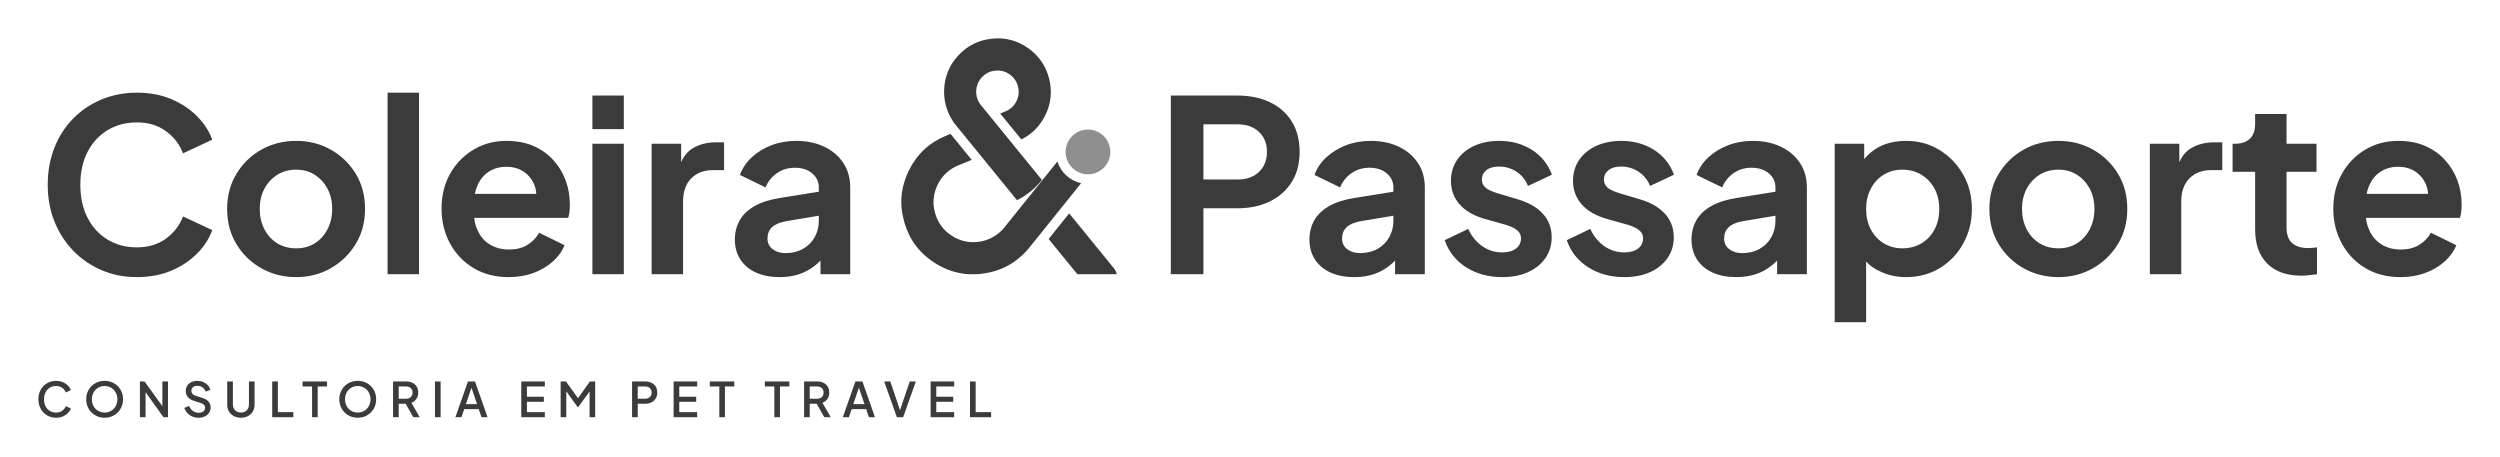
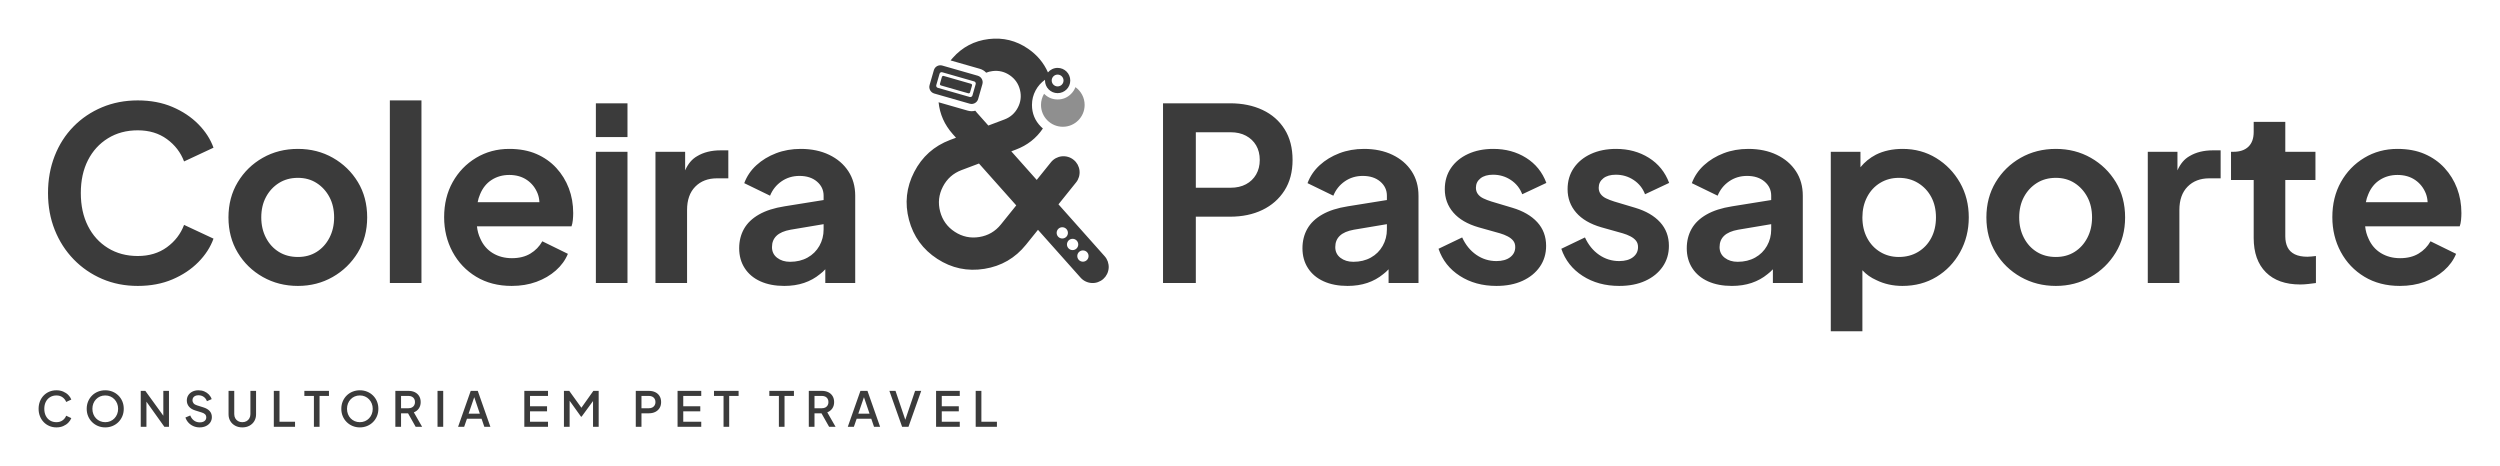
- <svg xmlns="http://www.w3.org/2000/svg" viewBox="-14.90 -114.34 1042.37 190.18" role="img" aria-label="Coleira &amp; Passaporte">
-   <path fill="#3B3B3B" d="M750.07 20V-54.4H762.37V-48Q764.97 -51.2 768.77 -53.2Q773.57 -55.6 779.87 -55.6Q787.57 -55.6 793.77 -51.8Q799.97 -48 803.62 -41.6Q807.27 -35.2 807.27 -27.2Q807.27 -19.3 803.67 -12.8Q800.07 -6.3 793.87 -2.55Q787.67 1.2 779.77 1.2Q773.87 1.2 768.97 -1.2Q765.57 -2.7 763.17 -5.3V20ZM473.27 0V-74.5H501.07Q508.67 -74.5 514.52 -71.75Q520.37 -69 523.67 -63.75Q526.97 -58.5 526.97 -51Q526.97 -43.6 523.62 -38.35Q520.27 -33.1 514.47 -30.3Q508.67 -27.5 501.07 -27.5H486.87V0ZM108.6 1.2Q100.6 1.2 94.05 -2.5Q87.5 -6.2 83.65 -12.6Q79.8 -19 79.8 -27.2Q79.8 -35.4 83.65 -41.8Q87.5 -48.2 94 -51.9Q100.5 -55.6 108.6 -55.6Q116.6 -55.6 123.1 -51.9Q129.6 -48.2 133.45 -41.85Q137.3 -35.5 137.3 -27.2Q137.3 -19 133.4 -12.6Q129.5 -6.2 123 -2.5Q116.5 1.2 108.6 1.2ZM843.37 1.2Q835.37 1.2 828.82 -2.5Q822.27 -6.2 818.42 -12.6Q814.57 -19 814.57 -27.2Q814.57 -35.4 818.42 -41.8Q822.27 -48.2 828.77 -51.9Q835.27 -55.6 843.37 -55.6Q851.37 -55.6 857.87 -51.9Q864.37 -48.2 868.22 -41.85Q872.07 -35.5 872.07 -27.2Q872.07 -19 868.17 -12.6Q864.27 -6.2 857.77 -2.5Q851.27 1.2 843.37 1.2ZM42.2 1.2Q34.2 1.2 27.45 -1.7Q20.7 -4.6 15.65 -9.8Q10.6 -15 7.8 -22Q5 -29 5 -37.3Q5 -45.6 7.75 -52.65Q10.5 -59.7 15.55 -64.85Q20.6 -70 27.4 -72.85Q34.2 -75.7 42.2 -75.7Q50.2 -75.7 56.55 -73Q62.9 -70.3 67.3 -65.85Q71.7 -61.4 73.6 -56.1L61.4 -50.4Q59.3 -56 54.3 -59.65Q49.3 -63.3 42.2 -63.3Q35.2 -63.3 29.85 -60Q24.5 -56.7 21.55 -50.9Q18.6 -45.1 18.6 -37.3Q18.6 -29.5 21.55 -23.65Q24.5 -17.8 29.85 -14.5Q35.2 -11.2 42.2 -11.2Q49.3 -11.2 54.3 -14.85Q59.3 -18.5 61.4 -24.1L73.6 -18.4Q71.7 -13.1 67.3 -8.65Q62.9 -4.2 56.55 -1.5Q50.2 1.2 42.2 1.2ZM197.2 1.2Q188.8 1.2 182.5 -2.6Q176.2 -6.4 172.7 -12.9Q169.2 -19.4 169.2 -27.3Q169.2 -35.5 172.75 -41.85Q176.3 -48.2 182.45 -51.9Q188.6 -55.6 196.2 -55.6Q202.6 -55.6 207.45 -53.5Q212.3 -51.4 215.7 -47.7Q219.1 -44 220.9 -39.25Q222.7 -34.5 222.7 -29Q222.7 -27.6 222.55 -26.1Q222.4 -24.6 222 -23.5H182.8Q183.1 -20.7 184.2 -18.4Q185.9 -14.5 189.35 -12.4Q192.8 -10.3 197.3 -10.3Q201.8 -10.3 204.95 -12.2Q208.1 -14.1 209.9 -17.3L220.5 -12.1Q218.9 -8.2 215.5 -5.2Q212.1 -2.2 207.45 -0.5Q202.8 1.2 197.2 1.2ZM985.97 1.2Q977.57 1.2 971.27 -2.6Q964.97 -6.4 961.47 -12.9Q957.97 -19.4 957.97 -27.3Q957.97 -35.5 961.52 -41.85Q965.07 -48.2 971.22 -51.9Q977.37 -55.6 984.97 -55.6Q991.37 -55.6 996.22 -53.5Q1001.07 -51.4 1004.47 -47.7Q1007.87 -44 1009.67 -39.25Q1011.47 -34.5 1011.47 -29Q1011.47 -27.6 1011.32 -26.1Q1011.17 -24.6 1010.77 -23.5H971.57Q971.87 -20.7 972.97 -18.4Q974.67 -14.5 978.12 -12.4Q981.57 -10.3 986.07 -10.3Q990.57 -10.3 993.72 -12.2Q996.87 -14.1 998.67 -17.3L1009.27 -12.1Q1007.67 -8.2 1004.27 -5.2Q1000.87 -2.2 996.22 -0.5Q991.57 1.2 985.97 1.2ZM549.77 1.2Q544.07 1.2 539.87 -0.7Q535.67 -2.6 533.37 -6.15Q531.07 -9.7 531.07 -14.4Q531.07 -18.9 533.07 -22.45Q535.07 -26 539.27 -28.4Q543.47 -30.8 549.87 -31.8L566.07 -34.4V-36.2Q566.07 -39.7 563.32 -42.05Q560.57 -44.4 556.07 -44.4Q551.87 -44.4 548.62 -42.15Q545.37 -39.9 543.87 -36.2L533.17 -41.4Q534.77 -45.7 538.22 -48.85Q541.67 -52 546.37 -53.8Q551.07 -55.6 556.57 -55.6Q563.27 -55.6 568.37 -53.15Q573.47 -50.7 576.32 -46.35Q579.17 -42 579.17 -36.2V0H566.77V-5.7Q565.77 -4.6 564.57 -3.7Q561.67 -1.3 557.97 -0.05Q554.27 1.2 549.77 1.2ZM709.07 1.2Q703.37 1.2 699.17 -0.7Q694.97 -2.6 692.67 -6.15Q690.37 -9.7 690.37 -14.4Q690.37 -18.9 692.37 -22.45Q694.37 -26 698.57 -28.4Q702.77 -30.8 709.17 -31.8L725.37 -34.4V-36.2Q725.37 -39.7 722.62 -42.05Q719.87 -44.4 715.37 -44.4Q711.17 -44.4 707.92 -42.15Q704.67 -39.9 703.17 -36.2L692.47 -41.4Q694.07 -45.7 697.52 -48.85Q700.97 -52 705.67 -53.8Q710.37 -55.6 715.87 -55.6Q722.57 -55.6 727.67 -53.15Q732.77 -50.7 735.62 -46.35Q738.47 -42 738.47 -36.2V0H726.07V-5.7Q725.07 -4.6 723.87 -3.7Q720.97 -1.3 717.27 -0.05Q713.57 1.2 709.07 1.2ZM310.2 1.2Q304.5 1.2 300.3 -0.7Q296.1 -2.6 293.8 -6.15Q291.5 -9.7 291.5 -14.4Q291.5 -18.9 293.5 -22.45Q295.5 -26 299.7 -28.4Q303.9 -30.8 310.3 -31.8L326.5 -34.4V-36.2Q326.5 -39.7 323.75 -42.05Q321 -44.4 316.5 -44.4Q312.3 -44.4 309.05 -42.15Q305.8 -39.9 304.3 -36.2L293.6 -41.4Q295.2 -45.7 298.65 -48.85Q302.1 -52 306.8 -53.8Q311.5 -55.6 317 -55.6Q323.7 -55.6 328.8 -53.15Q333.9 -50.7 336.75 -46.35Q339.6 -42 339.6 -36.2V0H327.2V-5.7Q326.2 -4.6 325 -3.7Q322.1 -1.3 318.4 -0.05Q314.7 1.2 310.2 1.2ZM662.37 1.2Q653.67 1.2 647.22 -2.95Q640.77 -7.1 638.37 -14.2L648.17 -18.9Q650.27 -14.3 654.02 -11.7Q657.77 -9.1 662.37 -9.1Q665.97 -9.1 668.07 -10.7Q670.17 -12.3 670.17 -14.9Q670.17 -16.5 669.32 -17.55Q668.47 -18.6 667.02 -19.35Q665.57 -20.1 663.87 -20.6L654.97 -23.1Q648.07 -25.1 644.52 -29.2Q640.97 -33.3 640.97 -38.9Q640.97 -43.9 643.52 -47.65Q646.07 -51.4 650.62 -53.5Q655.17 -55.6 661.07 -55.6Q668.77 -55.6 674.67 -51.9Q680.57 -48.2 683.07 -41.5L673.07 -36.8Q671.67 -40.5 668.37 -42.7Q665.07 -44.9 660.97 -44.9Q657.67 -44.9 655.77 -43.4Q653.87 -41.9 653.87 -39.5Q653.87 -38 654.67 -36.9Q655.47 -35.8 656.92 -35.1Q658.37 -34.4 660.27 -33.8L668.97 -31.2Q675.67 -29.2 679.32 -25.2Q682.97 -21.2 682.97 -15.4Q682.97 -10.5 680.37 -6.75Q677.77 -3 673.17 -0.9Q668.57 1.2 662.37 1.2ZM611.47 1.2Q602.77 1.2 596.32 -2.95Q589.87 -7.1 587.47 -14.2L597.27 -18.9Q599.37 -14.3 603.12 -11.7Q606.87 -9.1 611.47 -9.1Q615.07 -9.1 617.17 -10.7Q619.27 -12.3 619.27 -14.9Q619.27 -16.5 618.42 -17.55Q617.57 -18.6 616.12 -19.35Q614.67 -20.1 612.97 -20.6L604.07 -23.1Q597.17 -25.1 593.62 -29.2Q590.07 -33.3 590.07 -38.9Q590.07 -43.9 592.62 -47.65Q595.17 -51.4 599.72 -53.5Q604.27 -55.6 610.17 -55.6Q617.87 -55.6 623.77 -51.9Q629.67 -48.2 632.17 -41.5L622.17 -36.8Q620.77 -40.5 617.47 -42.7Q614.17 -44.9 610.07 -44.9Q606.77 -44.9 604.87 -43.4Q602.97 -41.9 602.97 -39.5Q602.97 -38 603.77 -36.9Q604.57 -35.8 606.02 -35.1Q607.47 -34.4 609.37 -33.8L618.07 -31.2Q624.77 -29.2 628.42 -25.2Q632.07 -21.2 632.07 -15.4Q632.07 -10.5 629.47 -6.75Q626.87 -3 622.27 -0.9Q617.67 1.2 611.47 1.2ZM944.67 0.6Q935.47 0.6 930.42 -4.45Q925.37 -9.5 925.37 -18.7V-42.7H915.97V-54.4H916.97Q920.97 -54.4 923.17 -56.5Q925.37 -58.6 925.37 -62.6V-66.8H938.47V-54.4H950.97V-42.7H938.47V-19.4Q938.47 -16.7 939.42 -14.8Q940.37 -12.9 942.42 -11.9Q944.47 -10.9 947.67 -10.9Q948.37 -10.9 949.32 -11Q950.27 -11.1 951.17 -11.2V0Q949.77 0.2 947.97 0.4Q946.17 0.6 944.67 0.6ZM146.7 0V-75.7H159.8V0ZM256.8 0V-54.4H269.1V-46.7Q270.9 -50.8 274.1 -52.6Q278.1 -55 283.8 -55H287V-43.4H282.3Q276.7 -43.4 273.3 -39.95Q269.9 -36.5 269.9 -30.3V0ZM881.47 0V-54.4H893.77V-46.7Q895.57 -50.8 898.77 -52.6Q902.77 -55 908.47 -55H911.67V-43.4H906.97Q901.37 -43.4 897.97 -39.95Q894.57 -36.5 894.57 -30.3V0ZM778.27 -10.8Q782.77 -10.8 786.27 -12.9Q789.77 -15 791.72 -18.7Q793.67 -22.4 793.67 -27.2Q793.67 -32 791.72 -35.65Q789.77 -39.3 786.27 -41.45Q782.77 -43.6 778.27 -43.6Q773.97 -43.6 770.52 -41.5Q767.07 -39.4 765.12 -35.65Q763.17 -31.9 763.17 -27.2Q763.17 -22.4 765.12 -18.7Q767.07 -15 770.52 -12.9Q773.97 -10.8 778.27 -10.8ZM843.37 -10.8Q847.77 -10.8 851.12 -12.9Q854.47 -15 856.42 -18.75Q858.37 -22.5 858.37 -27.2Q858.37 -32 856.42 -35.65Q854.47 -39.3 851.12 -41.45Q847.77 -43.6 843.37 -43.6Q838.87 -43.6 835.47 -41.45Q832.07 -39.3 830.12 -35.65Q828.17 -32 828.17 -27.2Q828.17 -22.5 830.12 -18.75Q832.07 -15 835.47 -12.9Q838.87 -10.8 843.37 -10.8ZM108.6 -10.8Q113 -10.8 116.35 -12.9Q119.7 -15 121.65 -18.75Q123.6 -22.5 123.6 -27.2Q123.6 -32 121.65 -35.65Q119.7 -39.3 116.35 -41.45Q113 -43.6 108.6 -43.6Q104.1 -43.6 100.7 -41.45Q97.3 -39.3 95.35 -35.65Q93.4 -32 93.4 -27.2Q93.4 -22.5 95.35 -18.75Q97.3 -15 100.7 -12.9Q104.1 -10.8 108.6 -10.8ZM232.1 0V-54.4H245.2V0ZM486.87 -39.5H501.27Q504.97 -39.5 507.67 -40.95Q510.37 -42.4 511.87 -45Q513.37 -47.6 513.37 -51Q513.37 -54.5 511.87 -57.05Q510.37 -59.6 507.67 -61.05Q504.97 -62.5 501.27 -62.5H486.87ZM326.5 -24.4 312.8 -22.1Q308.9 -21.4 307 -19.6Q305.1 -17.8 305.1 -14.9Q305.1 -12.1 307.25 -10.45Q309.4 -8.8 312.6 -8.8Q316.7 -8.8 319.85 -10.55Q323 -12.3 324.75 -15.4Q326.5 -18.5 326.5 -22.2ZM725.37 -24.4 711.67 -22.1Q707.77 -21.4 705.87 -19.6Q703.97 -17.8 703.97 -14.9Q703.97 -12.1 706.12 -10.45Q708.27 -8.8 711.47 -8.8Q715.57 -8.8 718.72 -10.55Q721.87 -12.3 723.62 -15.4Q725.37 -18.5 725.37 -22.2ZM566.07 -24.4 552.37 -22.1Q548.47 -21.4 546.57 -19.6Q544.67 -17.8 544.67 -14.9Q544.67 -12.1 546.82 -10.45Q548.97 -8.8 552.17 -8.8Q556.27 -8.8 559.42 -10.55Q562.57 -12.3 564.32 -15.4Q566.07 -18.5 566.07 -22.2ZM183.1 -33.5H208.7Q208.6 -35.4 208 -37Q206.6 -40.6 203.55 -42.7Q200.5 -44.8 196.2 -44.8Q192.1 -44.8 188.9 -42.75Q185.7 -40.7 184.1 -36.8Q183.4 -35.2 183.1 -33.5ZM971.87 -33.5H997.47Q997.37 -35.4 996.77 -37Q995.37 -40.6 992.32 -42.7Q989.27 -44.8 984.97 -44.8Q980.87 -44.8 977.67 -42.75Q974.47 -40.7 972.87 -36.8Q972.17 -35.2 971.87 -33.5ZM232.1 -60.5V-74.5H245.2V-60.5Z M408.58 -5.63Q403.07 -1.59 395.88 -0.4Q393.98 -0.09 392.12 0H389.27Q381.69 -0.37 374.91 -4.67Q365.23 -10.8 362.11 -21.82Q358.98 -32.84 364 -43.15Q369.01 -53.45 379.61 -57.78L381.42 -58.52L381.47 -58.47L381.75 -58.12L382.03 -57.78L382.31 -57.43L382.59 -57.09L382.87 -56.74L383.15 -56.4L383.43 -56.05L383.71 -55.71L384 -55.37L384.28 -55.02L384.56 -54.68L384.84 -54.33L385.12 -53.99L385.4 -53.64L385.68 -53.3L385.96 -52.95L386.24 -52.61L386.52 -52.26L386.81 -51.92L387.09 -51.57L387.37 -51.23L387.65 -50.88L387.93 -50.54L388.21 -50.2L388.49 -49.85L388.77 -49.51L389.05 -49.16L389.33 -48.82L389.62 -48.47L389.9 -48.13L390.18 -47.78L390.26 -47.68L384.68 -45.4Q378.81 -42.99 376.03 -37.29Q373.25 -31.58 374.99 -25.47Q376.72 -19.37 382.08 -15.97Q387.44 -12.57 393.7 -13.61Q393.98 -13.66 394.26 -13.71L394.26 -13.71L394.54 -13.77L394.74 -13.82L394.93 -13.86L395.13 -13.91L395.33 -13.96L395.52 -14.02L395.72 -14.07L395.91 -14.13L396.1 -14.19L396.29 -14.26L396.49 -14.32L396.68 -14.39L396.86 -14.46L397.05 -14.53L397.24 -14.61L397.43 -14.69L397.61 -14.77L397.8 -14.85L397.98 -14.93L398.16 -15.02L398.34 -15.1L398.52 -15.19L398.7 -15.29L398.88 -15.38L399.05 -15.48L399.23 -15.58L399.4 -15.68L399.58 -15.78L399.75 -15.88L399.92 -15.99L400.09 -16.1L400.25 -16.21L400.42 -16.33L400.58 -16.44L400.75 -16.56L400.91 -16.68L401.07 -16.8L401.23 -16.92L401.39 -17.05L401.54 -17.17L401.7 -17.3L401.85 -17.43L402 -17.57L402.15 -17.7L402.3 -17.84L402.45 -17.98L402.6 -18.12L402.74 -18.26L402.88 -18.4L403.02 -18.55L403.16 -18.7L403.3 -18.85L403.44 -19L403.57 -19.15L403.7 -19.31L403.83 -19.47L403.96 -19.62L404.21 -19.94L404.49 -20.29L404.77 -20.63L405.05 -20.98L405.33 -21.33L406.17 -22.37L406.45 -22.72L406.73 -23.07L407.01 -23.41L407.29 -23.76L407.57 -24.11L407.85 -24.46L408.13 -24.8L408.69 -25.5L408.96 -25.85L409.24 -26.19L409.52 -26.54L409.8 -26.89L410.36 -27.58L410.64 -27.93L410.92 -28.28L411.2 -28.63L412.32 -30.02L412.6 -30.36L412.88 -30.71L413.71 -31.75L413.99 -32.1L414.27 -32.45L414.55 -32.8L414.83 -33.14L415.39 -33.84L415.67 -34.19L415.95 -34.53L416.79 -35.58L417.07 -35.92L417.35 -36.27L417.63 -36.62L418.19 -37.31L418.46 -37.66L418.74 -38.01L419.58 -39.05L419.86 -39.4L420.14 -39.74L420.42 -40.09L420.7 -40.44L420.98 -40.79L421.26 -41.13L421.54 -41.48L421.82 -41.83L422.1 -42.18L422.38 -42.52L422.66 -42.87L422.94 -43.22L423.21 -43.57L423.49 -43.91L423.77 -44.26L424.05 -44.61L424.33 -44.96L424.61 -45.3L424.89 -45.65L425.17 -46L425.45 -46.35L425.73 -46.69L425.99 -47.01C427.4 -42.47 431.18 -38.98 435.88 -37.96L435.6 -37.61L435.32 -37.26L435.04 -36.92L434.76 -36.57L434.48 -36.22L434.2 -35.87L433.93 -35.53L433.65 -35.18L433.37 -34.83L433.09 -34.48L432.81 -34.14L432.53 -33.79L432.25 -33.44L431.97 -33.09L431.69 -32.75L431.41 -32.4L431.13 -32.05L430.85 -31.7L430.57 -31.36L430.29 -31.01L430.01 -30.66L429.18 -29.62L428.9 -29.27L428.62 -28.92L428.06 -28.23L427.78 -27.88L427.5 -27.53L427.22 -27.19L426.38 -26.14L426.1 -25.8L425.82 -25.45L425.26 -24.75L424.98 -24.41L424.7 -24.06L424.43 -23.71L424.15 -23.36L423.31 -22.32L423.03 -21.97L422.75 -21.63L421.63 -20.24L421.35 -19.89L421.07 -19.54L420.79 -19.2L420.23 -18.5L419.95 -18.15L419.67 -17.81L419.4 -17.46L419.12 -17.11L418.56 -16.42L418.28 -16.07L418 -15.72L417.72 -15.37L417.44 -15.03L417.16 -14.68L416.88 -14.33L416.6 -13.98L415.76 -12.94L415.48 -12.59L415.2 -12.25L414.92 -11.9L414.65 -11.55L414.34 -11.17L414.11 -10.89L413.87 -10.6L413.63 -10.32L413.39 -10.05L413.14 -9.78L412.89 -9.51L412.64 -9.24L412.39 -8.98L412.13 -8.72L411.87 -8.46L411.6 -8.21L411.34 -7.96L411.07 -7.71L410.8 -7.47L410.52 -7.23L410.24 -7L409.96 -6.77L409.68 -6.54L409.39 -6.31L409.1 -6.09L408.81 -5.87L408.52 -5.66C408.54 -5.65 408.56 -5.64 408.58 -5.63ZM378.73 -75.83Q378.73 -76.31 378.75 -76.79Q379.01 -85.1 384.65 -91.2Q390.3 -97.3 398.57 -98.2Q406.83 -99.1 413.66 -94.36Q420.48 -89.61 422.53 -81.56Q424.57 -73.5 420.83 -66.08Q417.47 -59.42 410.94 -56.2L410.71 -56.49L410.43 -56.83L410.15 -57.18L409.87 -57.52L409.59 -57.87L409.31 -58.21L409.03 -58.56L408.74 -58.9L408.46 -59.25L408.18 -59.59L407.9 -59.94L407.62 -60.28L407.06 -60.97L406.78 -61.31L406.5 -61.66L406.22 -62L405.93 -62.35L405.65 -62.69L405.37 -63.04L405.09 -63.38L404.81 -63.73L404.53 -64.07L404.25 -64.42L403.97 -64.76L403.69 -65.11L403.41 -65.45L403.12 -65.8L402.84 -66.14L402.56 -66.48L402.28 -66.83L402.14 -67L404.33 -67.9Q407.39 -69.15 408.88 -72.1Q410.37 -75.06 409.55 -78.27Q408.74 -81.47 406.02 -83.36Q403.3 -85.25 400.01 -84.89Q398 -84.67 396.38 -83.67L396.39 -83.66L396.3 -83.61L396.21 -83.55L396.12 -83.49L396.03 -83.43L395.94 -83.37L395.86 -83.31L395.77 -83.25L395.69 -83.19L395.6 -83.13L395.52 -83.06L395.44 -83L395.36 -82.93L395.27 -82.86L395.19 -82.79L395.11 -82.73L395.03 -82.65L394.96 -82.58L394.88 -82.51L394.8 -82.44L394.73 -82.36L394.65 -82.29L394.58 -82.21L394.5 -82.13L394.43 -82.05L394.36 -81.98L394.29 -81.9L394.22 -81.81L394.15 -81.73L394.09 -81.65L394.02 -81.57L393.95 -81.48L393.89 -81.4L393.83 -81.32L393.77 -81.23L393.7 -81.14L393.65 -81.06L393.59 -80.97L393.53 -80.88L393.47 -80.79L393.42 -80.7L393.36 -80.61L393.31 -80.52L393.26 -80.43L393.21 -80.34L393.16 -80.24L393.11 -80.15L393.06 -80.06L393.01 -79.96L392.97 -79.87L392.92 -79.77L392.88 -79.68L392.84 -79.58L392.8 -79.49L392.76 -79.39L392.72 -79.29L392.68 -79.19L392.65 -79.09L392.61 -78.99L392.58 -78.9L392.54 -78.8L392.51 -78.69L392.48 -78.59L392.45 -78.49L392.43 -78.39L392.4 -78.29L392.37 -78.19L392.35 -78.09L392.33 -77.98L392.3 -77.88L392.28 -77.78L392.26 -77.67L392.25 -77.57L392.23 -77.46L392.21 -77.36L392.2 -77.26L392.18 -77.15L392.17 -77.04L392.16 -76.94L392.15 -76.83L392.14 -76.73L392.14 -76.62L392.13 -76.51L392.13 -76.41L392.12 -76.3L392.12 -76.2L392.12 -76.09L392.12 -75.98L392.12 -75.88L392.13 -75.77L392.13 -75.66L392.14 -75.56L392.14 -75.45L392.15 -75.35L392.16 -75.24L392.17 -75.14L392.18 -75.03L392.2 -74.93L392.21 -74.82L392.23 -74.72L392.24 -74.61L392.26 -74.51L392.28 -74.41L392.3 -74.3L392.32 -74.2L392.35 -74.1L392.37 -74L392.4 -73.89L392.42 -73.79L392.45 -73.69L392.48 -73.59L392.51 -73.49L392.54 -73.39L392.57 -73.29L392.61 -73.19L392.64 -73.09L392.68 -72.99L392.72 -72.9L392.76 -72.8L392.8 -72.7L392.84 -72.6L392.88 -72.51L392.92 -72.41L392.97 -72.32L393.01 -72.22L393.06 -72.13L393.11 -72.03L393.15 -71.94L393.2 -71.85L393.25 -71.75L393.31 -71.66L393.36 -71.57L393.41 -71.48L393.47 -71.39L393.53 -71.3L393.58 -71.21L393.64 -71.13L393.7 -71.04L393.76 -70.95L393.83 -70.87L393.89 -70.78L393.95 -70.7L394.02 -70.61L394.11 -70.5L394.39 -70.15L394.67 -69.81L394.95 -69.46L395.24 -69.12L395.52 -68.77L395.8 -68.43L396.08 -68.08L396.36 -67.74L396.64 -67.39L396.92 -67.05L397.2 -66.7L397.48 -66.36L397.76 -66.02L398.05 -65.67L398.33 -65.33L398.61 -64.98L398.89 -64.64L399.17 -64.29L399.45 -63.95L399.73 -63.6L400.01 -63.26L400.29 -62.91L400.57 -62.57L400.86 -62.22L401.14 -61.88L401.42 -61.53L401.7 -61.19L401.98 -60.85L402.26 -60.5L402.54 -60.16L402.82 -59.81L403.1 -59.47L403.38 -59.12L403.66 -58.78L403.95 -58.43L404.51 -57.74L404.79 -57.4L405.07 -57.05L405.35 -56.71L405.63 -56.36L405.91 -56.02L406.19 -55.68L406.47 -55.33L406.76 -54.99L407.04 -54.64L407.32 -54.3L407.6 -53.95L407.88 -53.61L408.16 -53.26L408.44 -52.92L408.72 -52.57L409 -52.23L409.28 -51.88L409.57 -51.54L409.85 -51.19L410.13 -50.85L410.41 -50.5L410.69 -50.16L410.97 -49.82L411.25 -49.47L411.53 -49.13L411.81 -48.78L412.09 -48.44L412.66 -47.75L412.94 -47.4L413.22 -47.06L413.78 -46.37L414.06 -46.02L414.34 -45.68L414.62 -45.33L414.9 -44.99L415.18 -44.65L415.47 -44.3L415.75 -43.96L416.03 -43.61L416.31 -43.27L416.59 -42.92L416.87 -42.58L416.89 -42.55L417.07 -42.33L417.15 -42.23L417.43 -41.89L417.71 -41.54L417.99 -41.2L418.28 -40.85L418.56 -40.51L418.84 -40.16L419.12 -39.82L419.4 -39.47L419.51 -39.34C416.76 -35.78 413.21 -32.87 409.14 -30.88L409.02 -31.02L408.74 -31.36L408.49 -31.67L408.46 -31.71L408.18 -32.05L407.9 -32.4L407.62 -32.74L407.34 -33.09L407.06 -33.43L406.78 -33.77L406.52 -34.09L406.5 -34.12L406.21 -34.46L405.93 -34.81L405.65 -35.15L405.37 -35.5L405.09 -35.84L404.81 -36.19L404.53 -36.53L404.25 -36.88L403.97 -37.22L403.69 -37.57L403.4 -37.91L402.84 -38.6L402.56 -38.95L402.28 -39.29L401.72 -39.98L401.44 -40.32L401.16 -40.67L400.88 -41.01L400.6 -41.36L400.31 -41.7L400.03 -42.05L399.75 -42.39L399.47 -42.74L399.19 -43.08L398.91 -43.43L398.63 -43.77L398.35 -44.12L398.07 -44.46L397.79 -44.8L397.5 -45.15L397.22 -45.49L396.94 -45.84L396.66 -46.18L396.38 -46.53L396.1 -46.87L395.82 -47.22L395.54 -47.56L395.26 -47.91L394.98 -48.25L394.69 -48.6L394.41 -48.94L394.13 -49.29L393.57 -49.97L393.29 -50.32L393.01 -50.66L392.73 -51.01L392.45 -51.35L392.17 -51.7L391.88 -52.04L391.6 -52.39L391.32 -52.73L391.04 -53.08L390.76 -53.42L390.48 -53.77L390.2 -54.11L389.92 -54.46L389.64 -54.8L389.36 -55.15L389.08 -55.49L388.79 -55.83L388.51 -56.18L388.23 -56.52L387.95 -56.87L387.67 -57.21L387.39 -57.56L387.11 -57.9L386.83 -58.25L386.55 -58.59L386.27 -58.94L385.98 -59.28L385.7 -59.63L385.42 -59.97L385.14 -60.32L384.86 -60.66L384.58 -61L384.3 -61.35L384.02 -61.69L383.74 -62.04L383.59 -62.22L383.43 -62.43L383.27 -62.64L383.1 -62.85L382.95 -63.07L382.79 -63.28L382.64 -63.5L382.49 -63.72L382.34 -63.94L382.2 -64.17L382.06 -64.39L381.92 -64.62L381.79 -64.85L381.65 -65.08L381.52 -65.31L381.4 -65.54L381.27 -65.77L381.15 -66.01L381.03 -66.25L380.92 -66.48L380.8 -66.72L380.69 -66.96L380.59 -67.2L380.48 -67.45L380.38 -67.69L380.28 -67.94L380.19 -68.18L380.1 -68.43L380.01 -68.68L379.92 -68.93L379.84 -69.18L379.76 -69.43L379.68 -69.68L379.6 -69.93L379.53 -70.19L379.46 -70.44L379.4 -70.7L379.34 -70.95L379.28 -71.21L379.22 -71.47L379.17 -71.73L379.12 -71.99L379.07 -72.25L379.03 -72.51L378.98 -72.77L378.95 -73.03L378.91 -73.29L378.88 -73.56L378.85 -73.82L378.83 -74.09L378.8 -74.35L378.78 -74.62L378.77 -74.88L378.76 -75.15L378.75 -75.41L378.74 -75.68L378.74 -75.83ZM450.77 0H434.31L422.33 -14.7L422.52 -14.94L422.8 -15.29L423.08 -15.64L423.36 -15.98L423.92 -16.68L424.2 -17.03L424.48 -17.37L424.76 -17.72L425.88 -19.11L426.16 -19.46L426.44 -19.81L427.27 -20.85L427.55 -21.2L427.83 -21.54L428.11 -21.89L428.39 -22.24L428.95 -22.93L429.23 -23.28L429.51 -23.63L430.35 -24.67L430.63 -25.02L430.9 -25.36L449.46 -2.59Q449.88 -2.08 450.19 -1.5Q450.5 -0.92 450.69 -0.29Q450.73 -0.14 450.77 0Z" />
-   <path fill="#8F8F8F" d="M448.05 -51C448.05 -45.84 443.88 -41.67 438.72 -41.67C433.57 -41.67 429.4 -45.84 429.4 -51C429.4 -56.15 433.57 -60.32 438.72 -60.32C443.88 -60.32 448.05 -56.15 448.05 -51Z" />
+ <svg xmlns="http://www.w3.org/2000/svg" viewBox="-14.90 -117.32 1036.29 193.16" role="img" aria-label="Coleira &amp; Passaporte">
+   <path fill="#3B3B3B" d="M743.99 20V-54.4H756.29V-48Q758.89 -51.2 762.69 -53.2Q767.49 -55.6 773.79 -55.6Q781.49 -55.6 787.69 -51.8Q793.89 -48 797.54 -41.6Q801.19 -35.2 801.19 -27.2Q801.19 -19.3 797.59 -12.8Q793.99 -6.3 787.79 -2.55Q781.59 1.2 773.69 1.2Q767.79 1.2 762.89 -1.2Q759.49 -2.7 757.09 -5.3V20ZM467.19 0V-74.5H494.99Q502.59 -74.5 508.44 -71.75Q514.29 -69 517.59 -63.75Q520.89 -58.5 520.89 -51Q520.89 -43.6 517.54 -38.35Q514.19 -33.1 508.39 -30.3Q502.59 -27.5 494.99 -27.5H480.79V0ZM837.29 1.2Q829.29 1.2 822.74 -2.5Q816.19 -6.2 812.34 -12.6Q808.49 -19 808.49 -27.2Q808.49 -35.4 812.34 -41.8Q816.19 -48.2 822.69 -51.9Q829.19 -55.6 837.29 -55.6Q845.29 -55.6 851.79 -51.9Q858.29 -48.2 862.14 -41.85Q865.99 -35.5 865.99 -27.2Q865.99 -19 862.09 -12.6Q858.19 -6.2 851.69 -2.5Q845.19 1.2 837.29 1.2ZM108.6 1.2Q100.6 1.2 94.05 -2.5Q87.5 -6.2 83.65 -12.6Q79.8 -19 79.8 -27.2Q79.8 -35.4 83.65 -41.8Q87.5 -48.2 94 -51.9Q100.5 -55.6 108.6 -55.6Q116.6 -55.6 123.1 -51.9Q129.6 -48.2 133.45 -41.85Q137.3 -35.5 137.3 -27.2Q137.3 -19 133.4 -12.6Q129.5 -6.2 123 -2.5Q116.5 1.2 108.6 1.2ZM42.2 1.2Q34.2 1.2 27.45 -1.7Q20.7 -4.6 15.65 -9.8Q10.6 -15 7.8 -22Q5 -29 5 -37.3Q5 -45.6 7.75 -52.65Q10.5 -59.7 15.55 -64.85Q20.6 -70 27.4 -72.85Q34.2 -75.7 42.2 -75.7Q50.2 -75.7 56.55 -73Q62.9 -70.3 67.3 -65.85Q71.7 -61.4 73.6 -56.1L61.4 -50.4Q59.3 -56 54.3 -59.65Q49.3 -63.3 42.2 -63.3Q35.2 -63.3 29.85 -60Q24.5 -56.7 21.55 -50.9Q18.6 -45.1 18.6 -37.3Q18.6 -29.5 21.55 -23.65Q24.5 -17.8 29.85 -14.5Q35.2 -11.2 42.2 -11.2Q49.3 -11.2 54.3 -14.85Q59.3 -18.5 61.4 -24.1L73.6 -18.4Q71.7 -13.1 67.3 -8.65Q62.9 -4.2 56.55 -1.5Q50.2 1.2 42.2 1.2ZM197.2 1.2Q188.8 1.2 182.5 -2.6Q176.2 -6.4 172.7 -12.9Q169.2 -19.4 169.2 -27.3Q169.2 -35.5 172.75 -41.85Q176.3 -48.2 182.45 -51.9Q188.6 -55.6 196.2 -55.6Q202.6 -55.6 207.45 -53.5Q212.3 -51.4 215.7 -47.7Q219.1 -44 220.9 -39.25Q222.7 -34.5 222.7 -29Q222.7 -27.6 222.55 -26.1Q222.4 -24.6 222 -23.5H182.8Q183.1 -20.7 184.2 -18.4Q185.9 -14.5 189.35 -12.4Q192.8 -10.3 197.3 -10.3Q201.8 -10.3 204.95 -12.2Q208.1 -14.1 209.9 -17.3L220.5 -12.1Q218.9 -8.2 215.5 -5.2Q212.1 -2.2 207.45 -0.5Q202.8 1.2 197.2 1.2ZM979.89 1.2Q971.49 1.2 965.19 -2.6Q958.89 -6.4 955.39 -12.9Q951.89 -19.4 951.89 -27.3Q951.89 -35.5 955.44 -41.85Q958.99 -48.2 965.14 -51.9Q971.29 -55.6 978.89 -55.6Q985.29 -55.6 990.14 -53.5Q994.99 -51.4 998.39 -47.7Q1001.79 -44 1003.59 -39.25Q1005.39 -34.5 1005.39 -29Q1005.39 -27.6 1005.24 -26.1Q1005.09 -24.6 1004.69 -23.5H965.49Q965.79 -20.7 966.89 -18.4Q968.59 -14.5 972.04 -12.4Q975.49 -10.3 979.99 -10.3Q984.49 -10.3 987.64 -12.2Q990.79 -14.1 992.59 -17.3L1003.19 -12.1Q1001.59 -8.2 998.19 -5.2Q994.79 -2.2 990.14 -0.5Q985.49 1.2 979.89 1.2ZM702.99 1.2Q697.29 1.2 693.09 -0.7Q688.89 -2.6 686.59 -6.15Q684.29 -9.7 684.29 -14.4Q684.29 -18.9 686.29 -22.45Q688.29 -26 692.49 -28.4Q696.69 -30.8 703.09 -31.8L719.29 -34.4V-36.2Q719.29 -39.7 716.54 -42.05Q713.79 -44.4 709.29 -44.4Q705.09 -44.4 701.84 -42.15Q698.59 -39.9 697.09 -36.2L686.39 -41.4Q687.99 -45.7 691.44 -48.85Q694.89 -52 699.59 -53.8Q704.29 -55.6 709.79 -55.6Q716.49 -55.6 721.59 -53.15Q726.69 -50.7 729.54 -46.35Q732.39 -42 732.39 -36.2V0H719.99V-5.7Q718.99 -4.6 717.79 -3.7Q714.89 -1.3 711.19 -0.05Q707.49 1.2 702.99 1.2ZM543.69 1.2Q537.99 1.2 533.79 -0.7Q529.59 -2.6 527.29 -6.15Q524.99 -9.7 524.99 -14.4Q524.99 -18.9 526.99 -22.45Q528.99 -26 533.19 -28.4Q537.39 -30.8 543.79 -31.8L559.99 -34.4V-36.2Q559.99 -39.7 557.24 -42.05Q554.49 -44.4 549.99 -44.4Q545.79 -44.4 542.54 -42.15Q539.29 -39.9 537.79 -36.2L527.09 -41.4Q528.69 -45.7 532.14 -48.85Q535.59 -52 540.29 -53.8Q544.99 -55.6 550.49 -55.6Q557.19 -55.6 562.29 -53.15Q567.39 -50.7 570.24 -46.35Q573.09 -42 573.09 -36.2V0H560.69V-5.7Q559.69 -4.6 558.49 -3.7Q555.59 -1.3 551.89 -0.05Q548.19 1.2 543.69 1.2ZM310.2 1.2Q304.5 1.2 300.3 -0.7Q296.1 -2.6 293.8 -6.15Q291.5 -9.7 291.5 -14.4Q291.5 -18.9 293.5 -22.45Q295.5 -26 299.7 -28.4Q303.9 -30.8 310.3 -31.8L326.5 -34.4V-36.2Q326.5 -39.7 323.75 -42.05Q321 -44.4 316.5 -44.4Q312.3 -44.4 309.05 -42.15Q305.8 -39.9 304.3 -36.2L293.6 -41.4Q295.2 -45.7 298.65 -48.85Q302.1 -52 306.8 -53.8Q311.5 -55.6 317 -55.6Q323.7 -55.6 328.8 -53.15Q333.9 -50.7 336.75 -46.35Q339.6 -42 339.6 -36.2V0H327.2V-5.7Q326.2 -4.6 325 -3.7Q322.1 -1.3 318.4 -0.05Q314.7 1.2 310.2 1.2ZM605.39 1.2Q596.69 1.2 590.24 -2.95Q583.79 -7.1 581.39 -14.2L591.19 -18.9Q593.29 -14.3 597.04 -11.7Q600.79 -9.1 605.39 -9.1Q608.99 -9.1 611.09 -10.7Q613.19 -12.3 613.19 -14.9Q613.19 -16.5 612.34 -17.55Q611.49 -18.6 610.04 -19.35Q608.59 -20.1 606.89 -20.6L597.99 -23.1Q591.09 -25.1 587.54 -29.2Q583.99 -33.3 583.99 -38.9Q583.99 -43.9 586.54 -47.65Q589.09 -51.4 593.64 -53.5Q598.19 -55.6 604.09 -55.6Q611.79 -55.6 617.69 -51.9Q623.59 -48.2 626.09 -41.5L616.09 -36.8Q614.69 -40.5 611.39 -42.7Q608.09 -44.9 603.99 -44.9Q600.69 -44.9 598.79 -43.4Q596.89 -41.9 596.89 -39.5Q596.89 -38 597.69 -36.9Q598.49 -35.8 599.94 -35.1Q601.39 -34.4 603.29 -33.8L611.99 -31.2Q618.69 -29.2 622.34 -25.2Q625.99 -21.2 625.99 -15.4Q625.99 -10.5 623.39 -6.75Q620.79 -3 616.19 -0.9Q611.59 1.2 605.39 1.2ZM656.29 1.2Q647.59 1.2 641.14 -2.95Q634.69 -7.1 632.29 -14.2L642.09 -18.9Q644.19 -14.3 647.94 -11.7Q651.69 -9.1 656.29 -9.1Q659.89 -9.1 661.99 -10.7Q664.09 -12.3 664.09 -14.9Q664.09 -16.5 663.24 -17.55Q662.39 -18.6 660.94 -19.35Q659.49 -20.1 657.79 -20.6L648.89 -23.1Q641.99 -25.1 638.44 -29.2Q634.89 -33.3 634.89 -38.9Q634.89 -43.9 637.44 -47.65Q639.99 -51.4 644.54 -53.5Q649.09 -55.6 654.99 -55.6Q662.69 -55.6 668.59 -51.9Q674.49 -48.2 676.99 -41.5L666.99 -36.8Q665.59 -40.5 662.29 -42.7Q658.99 -44.9 654.89 -44.9Q651.59 -44.9 649.69 -43.4Q647.79 -41.9 647.79 -39.5Q647.79 -38 648.59 -36.9Q649.39 -35.8 650.84 -35.1Q652.29 -34.4 654.19 -33.8L662.89 -31.2Q669.59 -29.2 673.24 -25.2Q676.89 -21.2 676.89 -15.4Q676.89 -10.5 674.29 -6.75Q671.69 -3 667.09 -0.9Q662.49 1.2 656.29 1.2ZM938.59 0.6Q929.39 0.6 924.34 -4.45Q919.29 -9.5 919.29 -18.7V-42.7H909.89V-54.4H910.89Q914.89 -54.4 917.09 -56.5Q919.29 -58.6 919.29 -62.6V-66.8H932.39V-54.4H944.89V-42.7H932.39V-19.4Q932.39 -16.7 933.34 -14.8Q934.29 -12.9 936.34 -11.9Q938.39 -10.9 941.59 -10.9Q942.29 -10.9 943.24 -11Q944.19 -11.1 945.09 -11.2V0Q943.69 0.2 941.89 0.4Q940.09 0.6 938.59 0.6ZM146.7 0V-75.7H159.8V0ZM256.8 0V-54.4H269.1V-46.7Q270.9 -50.8 274.1 -52.6Q278.1 -55 283.8 -55H287V-43.4H282.3Q276.7 -43.4 273.3 -39.95Q269.9 -36.5 269.9 -30.3V0ZM875.39 0V-54.4H887.69V-46.7Q889.49 -50.8 892.69 -52.6Q896.69 -55 902.39 -55H905.59V-43.4H900.89Q895.29 -43.4 891.89 -39.95Q888.49 -36.5 888.49 -30.3V0ZM772.19 -10.8Q776.69 -10.8 780.19 -12.9Q783.69 -15 785.64 -18.7Q787.59 -22.4 787.59 -27.2Q787.59 -32 785.64 -35.65Q783.69 -39.3 780.19 -41.45Q776.69 -43.6 772.19 -43.6Q767.89 -43.6 764.44 -41.5Q760.99 -39.4 759.04 -35.65Q757.09 -31.9 757.09 -27.2Q757.09 -22.4 759.04 -18.7Q760.99 -15 764.44 -12.9Q767.89 -10.8 772.19 -10.8ZM108.6 -10.8Q113 -10.8 116.35 -12.9Q119.7 -15 121.65 -18.75Q123.6 -22.5 123.6 -27.2Q123.6 -32 121.65 -35.65Q119.7 -39.3 116.35 -41.45Q113 -43.6 108.6 -43.6Q104.1 -43.6 100.7 -41.45Q97.3 -39.3 95.35 -35.65Q93.4 -32 93.4 -27.2Q93.4 -22.5 95.35 -18.75Q97.3 -15 100.7 -12.9Q104.1 -10.8 108.6 -10.8ZM837.29 -10.8Q841.69 -10.8 845.04 -12.9Q848.39 -15 850.34 -18.75Q852.29 -22.5 852.29 -27.2Q852.29 -32 850.34 -35.65Q848.39 -39.3 845.04 -41.45Q841.69 -43.6 837.29 -43.6Q832.79 -43.6 829.39 -41.45Q825.99 -39.3 824.04 -35.65Q822.09 -32 822.09 -27.2Q822.09 -22.5 824.04 -18.75Q825.99 -15 829.39 -12.9Q832.79 -10.8 837.29 -10.8ZM232.1 0V-54.4H245.2V0ZM480.79 -39.5H495.19Q498.89 -39.5 501.59 -40.95Q504.29 -42.4 505.79 -45Q507.29 -47.6 507.29 -51Q507.29 -54.5 505.79 -57.05Q504.29 -59.6 501.59 -61.05Q498.89 -62.5 495.19 -62.5H480.79ZM326.5 -24.4 312.8 -22.1Q308.9 -21.4 307 -19.6Q305.1 -17.8 305.1 -14.9Q305.1 -12.1 307.25 -10.45Q309.4 -8.8 312.6 -8.8Q316.7 -8.8 319.85 -10.55Q323 -12.3 324.75 -15.4Q326.5 -18.5 326.5 -22.2ZM559.99 -24.4 546.29 -22.1Q542.39 -21.4 540.49 -19.6Q538.59 -17.8 538.59 -14.9Q538.59 -12.1 540.74 -10.45Q542.89 -8.8 546.09 -8.8Q550.19 -8.8 553.34 -10.55Q556.49 -12.3 558.24 -15.4Q559.99 -18.5 559.99 -22.2ZM719.29 -24.4 705.59 -22.1Q701.69 -21.4 699.79 -19.6Q697.89 -17.8 697.89 -14.9Q697.89 -12.1 700.04 -10.45Q702.19 -8.8 705.39 -8.8Q709.49 -8.8 712.64 -10.55Q715.79 -12.3 717.54 -15.4Q719.29 -18.5 719.29 -22.2ZM965.79 -33.5H991.39Q991.29 -35.4 990.69 -37Q989.29 -40.6 986.24 -42.7Q983.19 -44.8 978.89 -44.8Q974.79 -44.8 971.59 -42.75Q968.39 -40.7 966.79 -36.8Q966.09 -35.2 965.79 -33.5ZM183.1 -33.5H208.7Q208.6 -35.4 208 -37Q206.6 -40.6 203.55 -42.7Q200.5 -44.8 196.2 -44.8Q192.1 -44.8 188.9 -42.75Q185.7 -40.7 184.1 -36.8Q183.4 -35.2 183.1 -33.5ZM232.1 -60.5V-74.5H245.2V-60.5Z M433.01 -2.24 415.36 -22.06 410.4 -15.9Q403.7 -7.57 393.14 -5.88Q382.58 -4.19 373.61 -10.02Q364.64 -15.85 361.89 -26.19Q359.15 -36.52 364.05 -46.03Q368.94 -55.54 378.95 -59.32L381.38 -60.23L380.04 -61.73Q374.91 -67.5 374.16 -74.93L386.24 -71.46Q387.86 -71 389.37 -71.43Q389.67 -71.01 390.03 -70.62L394.78 -65.28L401.46 -67.8Q405.16 -69.19 407 -72.69Q408.84 -76.18 407.9 -80.02Q406.96 -83.85 403.71 -86.1Q400.46 -88.34 396.54 -87.86Q395.12 -87.69 393.88 -87.19Q392.82 -88.35 391.22 -88.81L379.14 -92.27Q379.55 -92.78 379.99 -93.28Q385.96 -100.04 394.92 -101.13Q403.88 -102.22 411.3 -97.09Q416.89 -93.23 419.49 -87.31C420.45 -88.45 421.89 -89.18 423.5 -89.18C426.39 -89.18 428.74 -86.84 428.74 -83.95C428.74 -81.06 426.39 -78.71 423.5 -78.71C420.61 -78.71 418.27 -81.06 418.27 -83.95C418.27 -84.05 418.27 -84.16 418.28 -84.26C416.67 -83.12 415.33 -81.62 414.39 -79.87Q412.88 -77.08 412.87 -73.87Q412.87 -73.84 412.87 -73.82Q412.87 -68.54 416.59 -64.8Q416.61 -64.79 416.62 -64.78Q416.63 -64.77 416.63 -64.76Q417 -64.39 417.39 -64.06Q413.29 -57.97 406.18 -55.3L404.3 -54.59L414.84 -42.74L420.73 -50.06Q421.14 -50.58 421.65 -51Q422.15 -51.42 422.73 -51.74Q423.31 -52.05 423.93 -52.25Q424.56 -52.45 425.22 -52.52Q425.87 -52.59 426.53 -52.53Q427.18 -52.48 427.81 -52.29Q428.44 -52.11 429.03 -51.8Q429.61 -51.5 430.12 -51.08Q430.64 -50.67 431.06 -50.17Q431.48 -49.66 431.8 -49.09Q432.11 -48.51 432.31 -47.88Q432.51 -47.25 432.58 -46.6Q432.65 -45.94 432.59 -45.29Q432.53 -44.63 432.35 -44Q432.16 -43.37 431.86 -42.79Q431.56 -42.2 431.14 -41.69L423.85 -32.62L442.99 -11.12Q443.43 -10.63 443.76 -10.07Q444.09 -9.5 444.31 -8.88Q444.52 -8.25 444.61 -7.6Q444.71 -6.95 444.67 -6.29Q444.63 -5.64 444.46 -5Q444.3 -4.36 444.01 -3.77Q443.72 -3.18 443.33 -2.65Q442.93 -2.13 442.44 -1.69Q441.95 -1.25 441.38 -0.92Q440.81 -0.59 440.19 -0.37Q439.57 -0.15 438.92 -0.06Q438.27 0.03 437.61 -0.01Q436.95 -0.05 436.32 -0.22Q435.68 -0.38 435.09 -0.67Q434.49 -0.95 433.97 -1.35Q433.44 -1.75 433.01 -2.24ZM406.35 -32.18 390.9 -49.54 383.66 -46.81Q378.47 -44.85 375.93 -39.92Q373.38 -34.98 374.81 -29.61Q376.23 -24.25 380.89 -21.22Q385.55 -18.19 391.03 -19.07Q396.51 -19.95 399.99 -24.28ZM372.35 -78.56C370.86 -78.99 370 -80.55 370.42 -82.04L372.2 -88.22C372.62 -89.72 374.18 -90.58 375.68 -90.15L390.39 -85.93C391.89 -85.5 392.75 -83.95 392.32 -82.45L390.55 -76.27C390.12 -74.77 388.56 -73.91 387.07 -74.34ZM373.82 -80.92 387.07 -77.12C387.55 -76.98 388.05 -77.26 388.19 -77.74L389.54 -82.45C389.68 -82.93 389.4 -83.44 388.92 -83.57L375.67 -87.37C375.19 -87.51 374.69 -87.23 374.56 -86.75L373.2 -82.04C373.07 -81.56 373.34 -81.05 373.82 -80.92ZM375.15 -81.9C374.83 -81.99 374.64 -82.32 374.74 -82.64L375.53 -85.43C375.63 -85.75 375.96 -85.93 376.28 -85.84L387.6 -82.59C387.92 -82.5 388.1 -82.17 388.01 -81.85L387.21 -79.06C387.12 -78.74 386.78 -78.56 386.46 -78.65ZM425.95 -83.95C425.95 -85.3 424.86 -86.4 423.5 -86.4C422.15 -86.4 421.05 -85.3 421.05 -83.95C421.05 -82.59 422.15 -81.5 423.5 -81.5C424.86 -81.5 425.95 -82.59 425.95 -83.95ZM432.05 -15.99C432.05 -17.28 431 -18.33 429.71 -18.33C428.42 -18.33 427.37 -17.28 427.37 -15.99C427.37 -14.7 428.42 -13.65 429.71 -13.65C431 -13.65 432.05 -14.7 432.05 -15.99ZM436.33 -11.19C436.33 -12.48 435.28 -13.52 433.99 -13.52C432.7 -13.52 431.65 -12.48 431.65 -11.19C431.65 -9.89 432.7 -8.85 433.99 -8.85C435.28 -8.85 436.33 -9.89 436.33 -11.19ZM427.77 -20.79C427.77 -22.09 426.73 -23.13 425.43 -23.13C424.14 -23.13 423.1 -22.09 423.1 -20.79C423.1 -19.5 424.14 -18.46 425.43 -18.46C426.73 -18.46 427.77 -19.5 427.77 -20.79Z" />
+   <path fill="#8F8F8F" d="M434.7 -73.82C434.7 -68.82 430.65 -64.77 425.66 -64.77C420.66 -64.77 416.61 -68.82 416.61 -73.82C416.61 -75.51 417.08 -77.1 417.89 -78.45Q418.06 -78.28 418.24 -78.12Q420.48 -76.09 423.5 -76.09Q426.76 -76.09 429.06 -78.39Q430.32 -79.65 430.89 -81.2C433.2 -79.56 434.7 -76.86 434.7 -73.82Z" />
  <path fill="#3B3B3B" d="M134.26 59.84Q132.64 59.84 131.25 59.26Q129.86 58.68 128.81 57.64Q127.76 56.6 127.17 55.2Q126.58 53.8 126.58 52.14Q126.58 50.48 127.17 49.07Q127.76 47.66 128.8 46.63Q129.84 45.6 131.24 45.03Q132.64 44.46 134.26 44.46Q135.9 44.46 137.29 45.03Q138.68 45.6 139.73 46.64Q140.78 47.68 141.36 49.08Q141.94 50.48 141.94 52.14Q141.94 53.8 141.35 55.2Q140.76 56.6 139.72 57.64Q138.68 58.68 137.28 59.26Q135.88 59.84 134.26 59.84ZM28.72 59.84Q27.1 59.84 25.71 59.26Q24.32 58.68 23.27 57.64Q22.22 56.6 21.63 55.2Q21.04 53.8 21.04 52.14Q21.04 50.48 21.63 49.07Q22.22 47.66 23.26 46.63Q24.3 45.6 25.7 45.03Q27.1 44.46 28.72 44.46Q30.36 44.46 31.75 45.03Q33.14 45.6 34.19 46.64Q35.24 47.68 35.82 49.08Q36.4 50.48 36.4 52.14Q36.4 53.8 35.81 55.2Q35.22 56.6 34.18 57.64Q33.14 58.68 31.74 59.26Q30.34 59.84 28.72 59.84ZM320.36 59.6V44.7H325.78Q327.28 44.7 328.42 45.25Q329.56 45.8 330.21 46.85Q330.86 47.9 330.86 49.36Q330.86 50.9 330.09 52Q329.32 53.1 328.02 53.6L331.46 59.6H328.78L325.62 54H322.72V59.6ZM148.98 59.6V44.7H154.4Q155.9 44.7 157.04 45.25Q158.18 45.8 158.83 46.85Q159.48 47.9 159.48 49.36Q159.48 50.9 158.71 52Q157.94 53.1 156.64 53.6L160.08 59.6H157.4L154.24 54H151.34V59.6ZM218.86 59.6V44.7H221.06L226.1 51.7L231.06 44.7H233.26V59.6H230.92V48.92L226.18 55.4H225.94L221.22 48.8V59.6ZM248.64 59.6V44.7H254.06Q255.56 44.7 256.71 45.25Q257.86 45.8 258.5 46.85Q259.14 47.9 259.14 49.36Q259.14 50.8 258.49 51.84Q257.84 52.88 256.7 53.44Q255.56 54 254.06 54H251V59.6ZM336.52 59.6 341.76 44.7H344.68L349.92 59.6H347.4L346.26 56.26H340.2L339.04 59.6ZM174.98 59.6 180.22 44.7H183.14L188.38 59.6H185.86L184.72 56.26H178.66L177.5 59.6ZM43.44 59.6V44.7H45.34L52.8 55V44.7H55.14V59.6H53.24L45.8 49.18V59.6ZM134.26 57.68Q135.42 57.68 136.39 57.26Q137.36 56.84 138.08 56.09Q138.8 55.34 139.2 54.33Q139.6 53.32 139.6 52.14Q139.6 50.96 139.2 49.96Q138.8 48.96 138.08 48.2Q137.36 47.44 136.39 47.02Q135.42 46.6 134.26 46.6Q133.1 46.6 132.13 47.02Q131.16 47.44 130.44 48.2Q129.72 48.96 129.33 49.96Q128.94 50.96 128.94 52.14Q128.94 53.32 129.33 54.33Q129.72 55.34 130.44 56.09Q131.16 56.84 132.14 57.26Q133.12 57.68 134.26 57.68ZM28.72 57.68Q29.88 57.68 30.85 57.26Q31.82 56.84 32.54 56.09Q33.26 55.34 33.66 54.33Q34.06 53.32 34.06 52.14Q34.06 50.96 33.66 49.96Q33.26 48.96 32.54 48.2Q31.82 47.44 30.85 47.02Q29.88 46.6 28.72 46.6Q27.56 46.6 26.59 47.02Q25.62 47.44 24.9 48.2Q24.18 48.96 23.79 49.96Q23.4 50.96 23.4 52.14Q23.4 53.32 23.79 54.33Q24.18 55.34 24.9 56.09Q25.62 56.84 26.6 57.26Q27.58 57.68 28.72 57.68ZM265.96 59.6V44.7H275.78V46.8H268.32V51.08H275.38V53.18H268.32V57.5H275.78V59.6ZM373.12 59.6V44.7H382.94V46.8H375.48V51.08H382.54V53.18H375.48V57.5H382.94V59.6ZM202.44 59.6V44.7H212.26V46.8H204.8V51.08H211.86V53.18H204.8V57.5H212.26V59.6ZM85.54 59.84Q83.88 59.84 82.59 59.14Q81.3 58.44 80.57 57.22Q79.84 56 79.84 54.44V44.7H82.2V54.34Q82.2 55.32 82.63 56.08Q83.06 56.84 83.81 57.26Q84.56 57.68 85.54 57.68Q86.54 57.68 87.29 57.26Q88.04 56.84 88.47 56.08Q88.9 55.32 88.9 54.34V44.7H91.24V54.44Q91.24 56 90.52 57.22Q89.8 58.44 88.51 59.14Q87.22 59.84 85.54 59.84ZM67.84 59.84Q66.44 59.84 65.24 59.31Q64.04 58.78 63.2 57.86Q62.36 56.94 61.96 55.74L63.96 54.9Q64.5 56.28 65.54 57.02Q66.58 57.76 67.94 57.76Q68.74 57.76 69.34 57.51Q69.94 57.26 70.27 56.8Q70.6 56.34 70.6 55.74Q70.6 54.92 70.14 54.44Q69.68 53.96 68.78 53.68L65.98 52.8Q64.3 52.28 63.42 51.21Q62.54 50.14 62.54 48.7Q62.54 47.44 63.16 46.49Q63.78 45.54 64.87 45Q65.96 44.46 67.36 44.46Q68.7 44.46 69.8 44.93Q70.9 45.4 71.69 46.22Q72.48 47.04 72.84 48.12L70.88 48.98Q70.44 47.8 69.51 47.16Q68.58 46.52 67.36 46.52Q66.62 46.52 66.06 46.77Q65.5 47.02 65.19 47.49Q64.88 47.96 64.88 48.58Q64.88 49.3 65.34 49.86Q65.8 50.42 66.74 50.7L69.34 51.52Q71.12 52.06 72.02 53.07Q72.92 54.08 72.92 55.58Q72.92 56.82 72.27 57.78Q71.62 58.74 70.48 59.29Q69.34 59.84 67.84 59.84ZM8.48 59.84Q6.9 59.84 5.55 59.26Q4.2 58.68 3.21 57.65Q2.22 56.62 1.66 55.22Q1.1 53.82 1.1 52.14Q1.1 50.48 1.65 49.07Q2.2 47.66 3.2 46.63Q4.2 45.6 5.54 45.03Q6.88 44.46 8.48 44.46Q10.06 44.46 11.31 45Q12.56 45.54 13.42 46.41Q14.28 47.28 14.66 48.3L12.54 49.3Q12.06 48.1 11.01 47.35Q9.96 46.6 8.48 46.6Q7 46.6 5.86 47.3Q4.72 48 4.09 49.24Q3.46 50.48 3.46 52.14Q3.46 53.8 4.09 55.05Q4.72 56.3 5.86 56.99Q7 57.68 8.48 57.68Q9.96 57.68 11.01 56.94Q12.06 56.2 12.54 55L14.66 56Q14.28 57 13.42 57.88Q12.56 58.76 11.31 59.3Q10.06 59.84 8.48 59.84ZM359.04 59.6 353.76 44.7H356.3L360.36 56.68L364.42 44.7H366.96L361.68 59.6ZM285.02 59.6V46.8H281.06V44.7H291.26V46.8H287.36V59.6ZM307.96 59.6V46.8H304V44.7H314.2V46.8H310.3V59.6ZM115.22 59.6V46.8H111.26V44.7H121.46V46.8H117.56V59.6ZM98.6 59.6V44.7H100.96V57.5H107.4V59.6ZM389.54 59.6V44.7H391.9V57.5H398.34V59.6ZM166.46 59.6V44.7H168.82V59.6ZM251 51.9H254.12Q254.92 51.9 255.52 51.58Q256.12 51.26 256.46 50.69Q256.8 50.12 256.8 49.34Q256.8 48.56 256.46 47.99Q256.12 47.42 255.52 47.11Q254.92 46.8 254.12 46.8H251ZM151.34 51.9H154.44Q155.26 51.9 155.86 51.58Q156.46 51.26 156.79 50.69Q157.12 50.12 157.12 49.34Q157.12 48.56 156.79 47.99Q156.46 47.42 155.86 47.11Q155.26 46.8 154.44 46.8H151.34ZM322.72 51.9H325.82Q326.64 51.9 327.24 51.58Q327.84 51.26 328.17 50.69Q328.5 50.12 328.5 49.34Q328.5 48.56 328.17 47.99Q327.84 47.42 327.24 47.11Q326.64 46.8 325.82 46.8H322.72ZM179.34 54.16H184L181.68 47.32ZM340.88 54.16H345.54L343.22 47.32Z" />
</svg>
